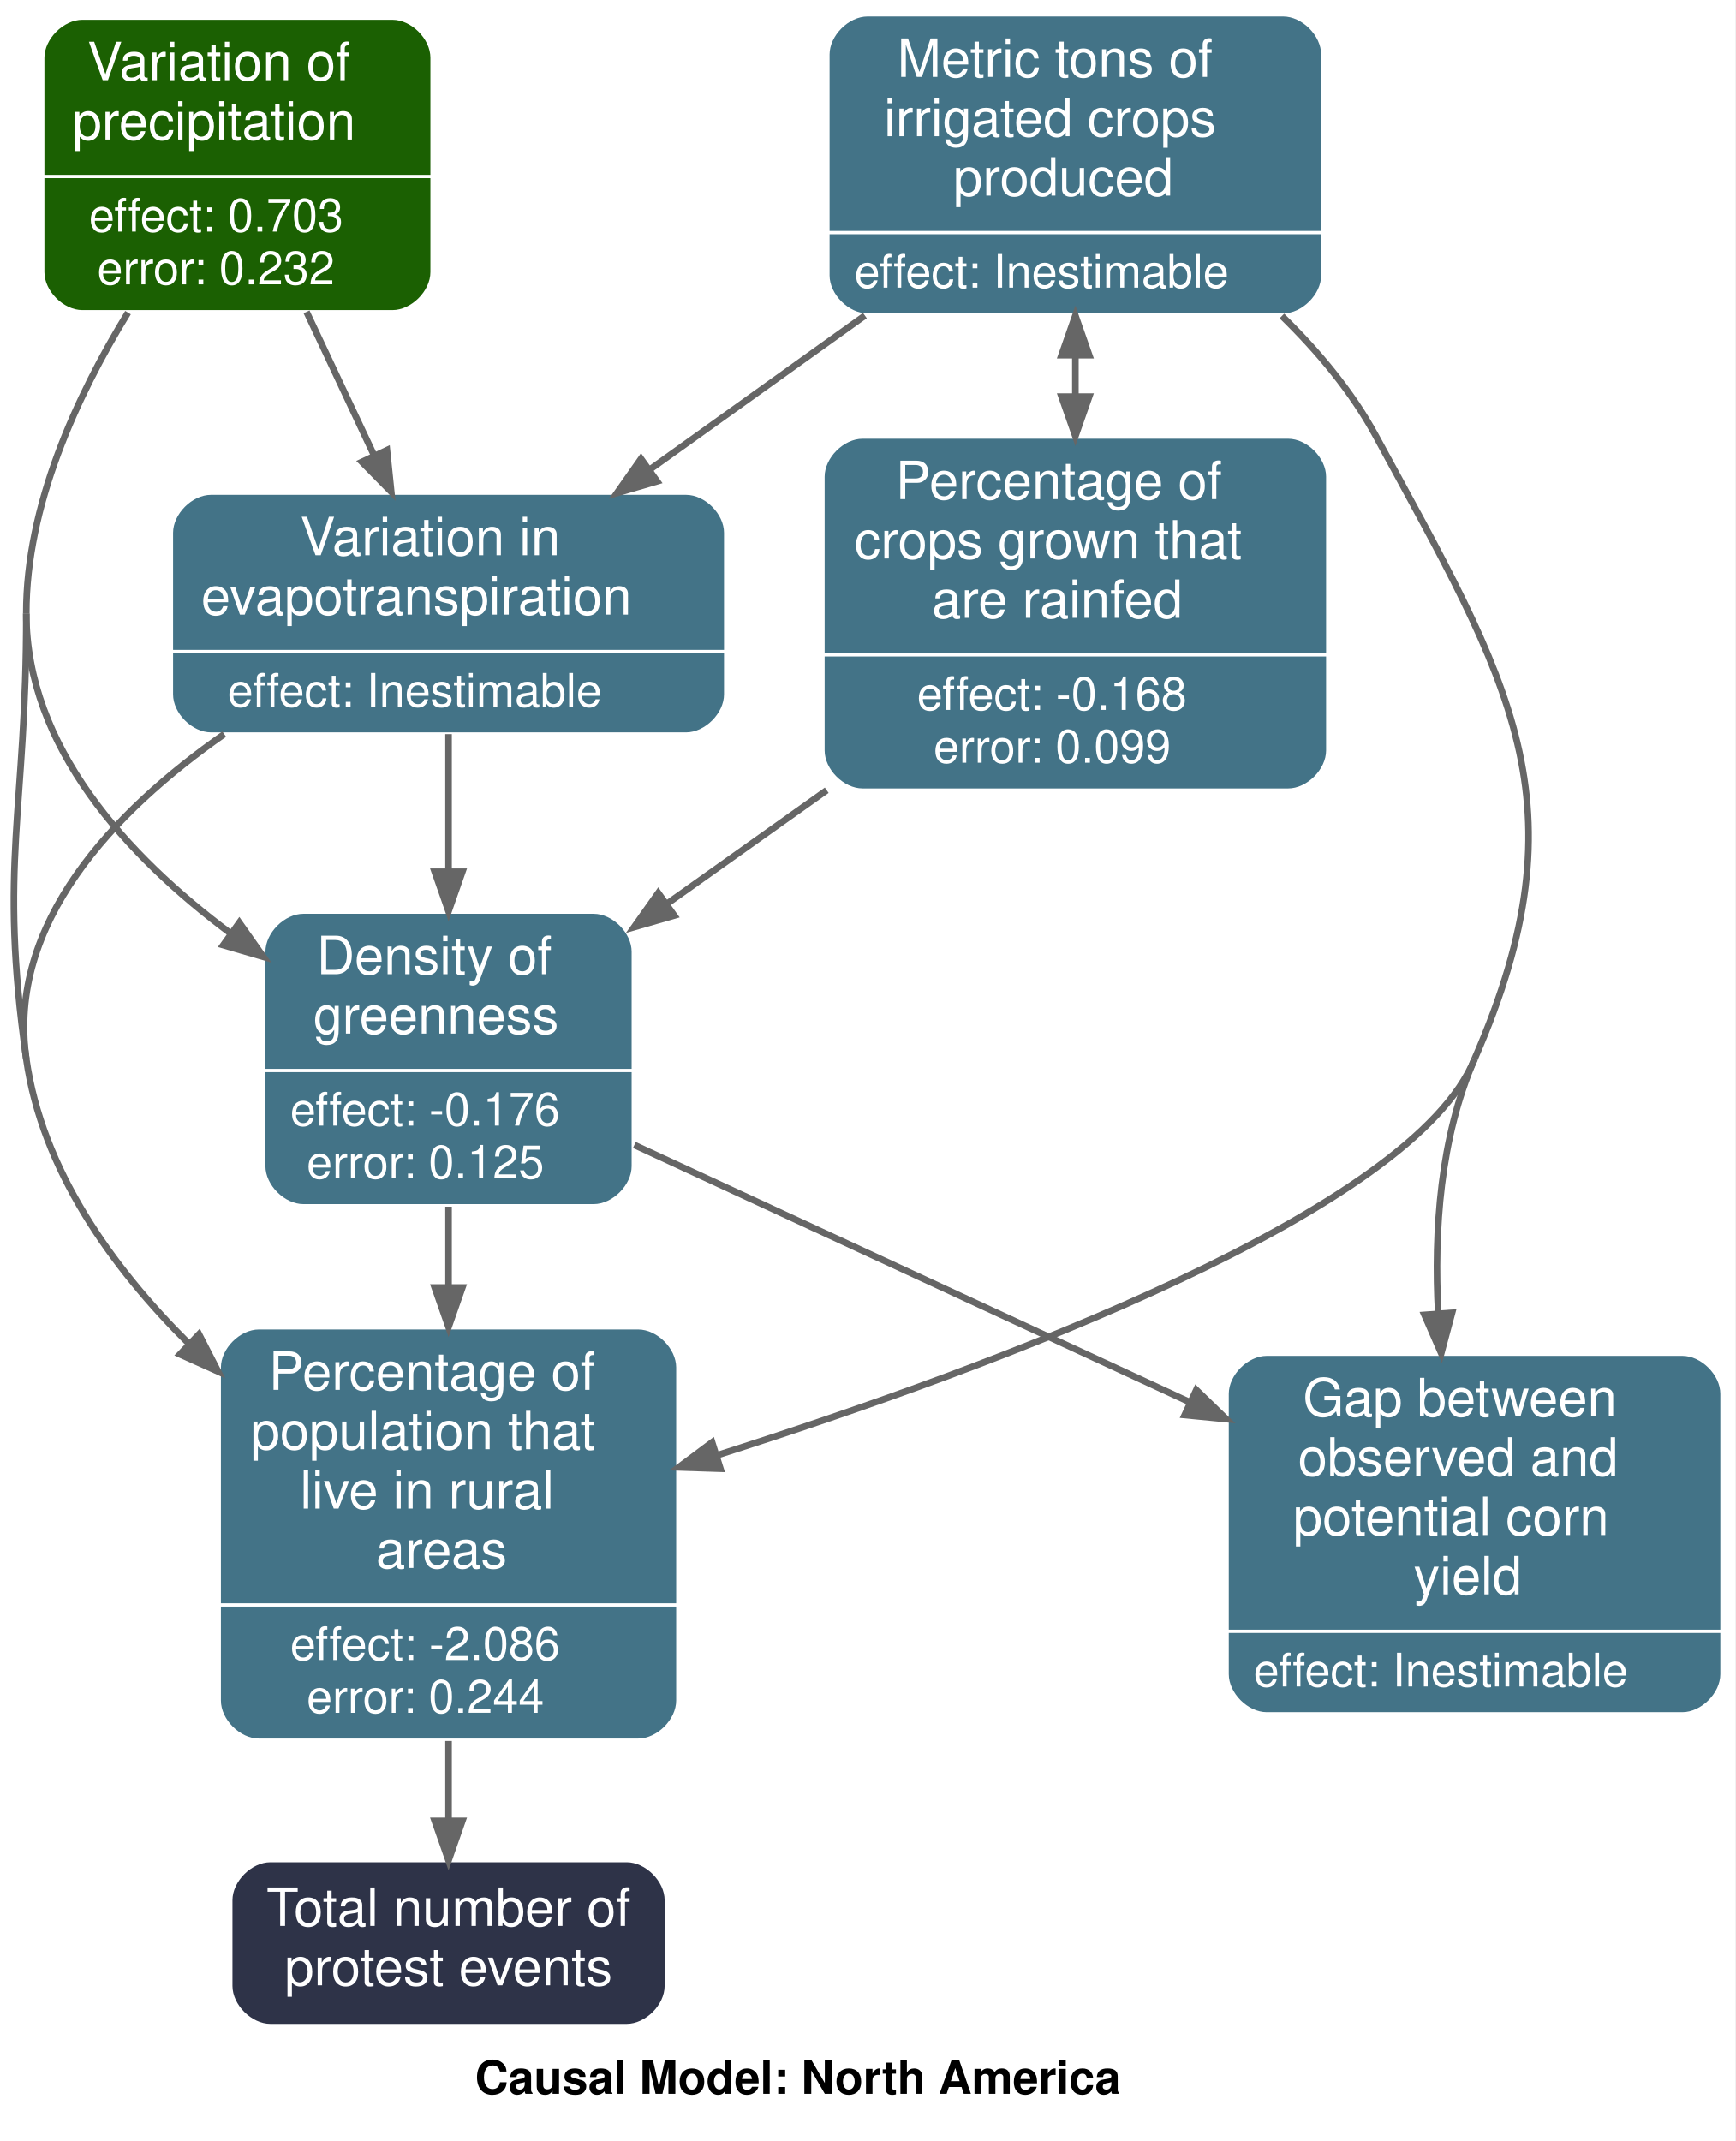
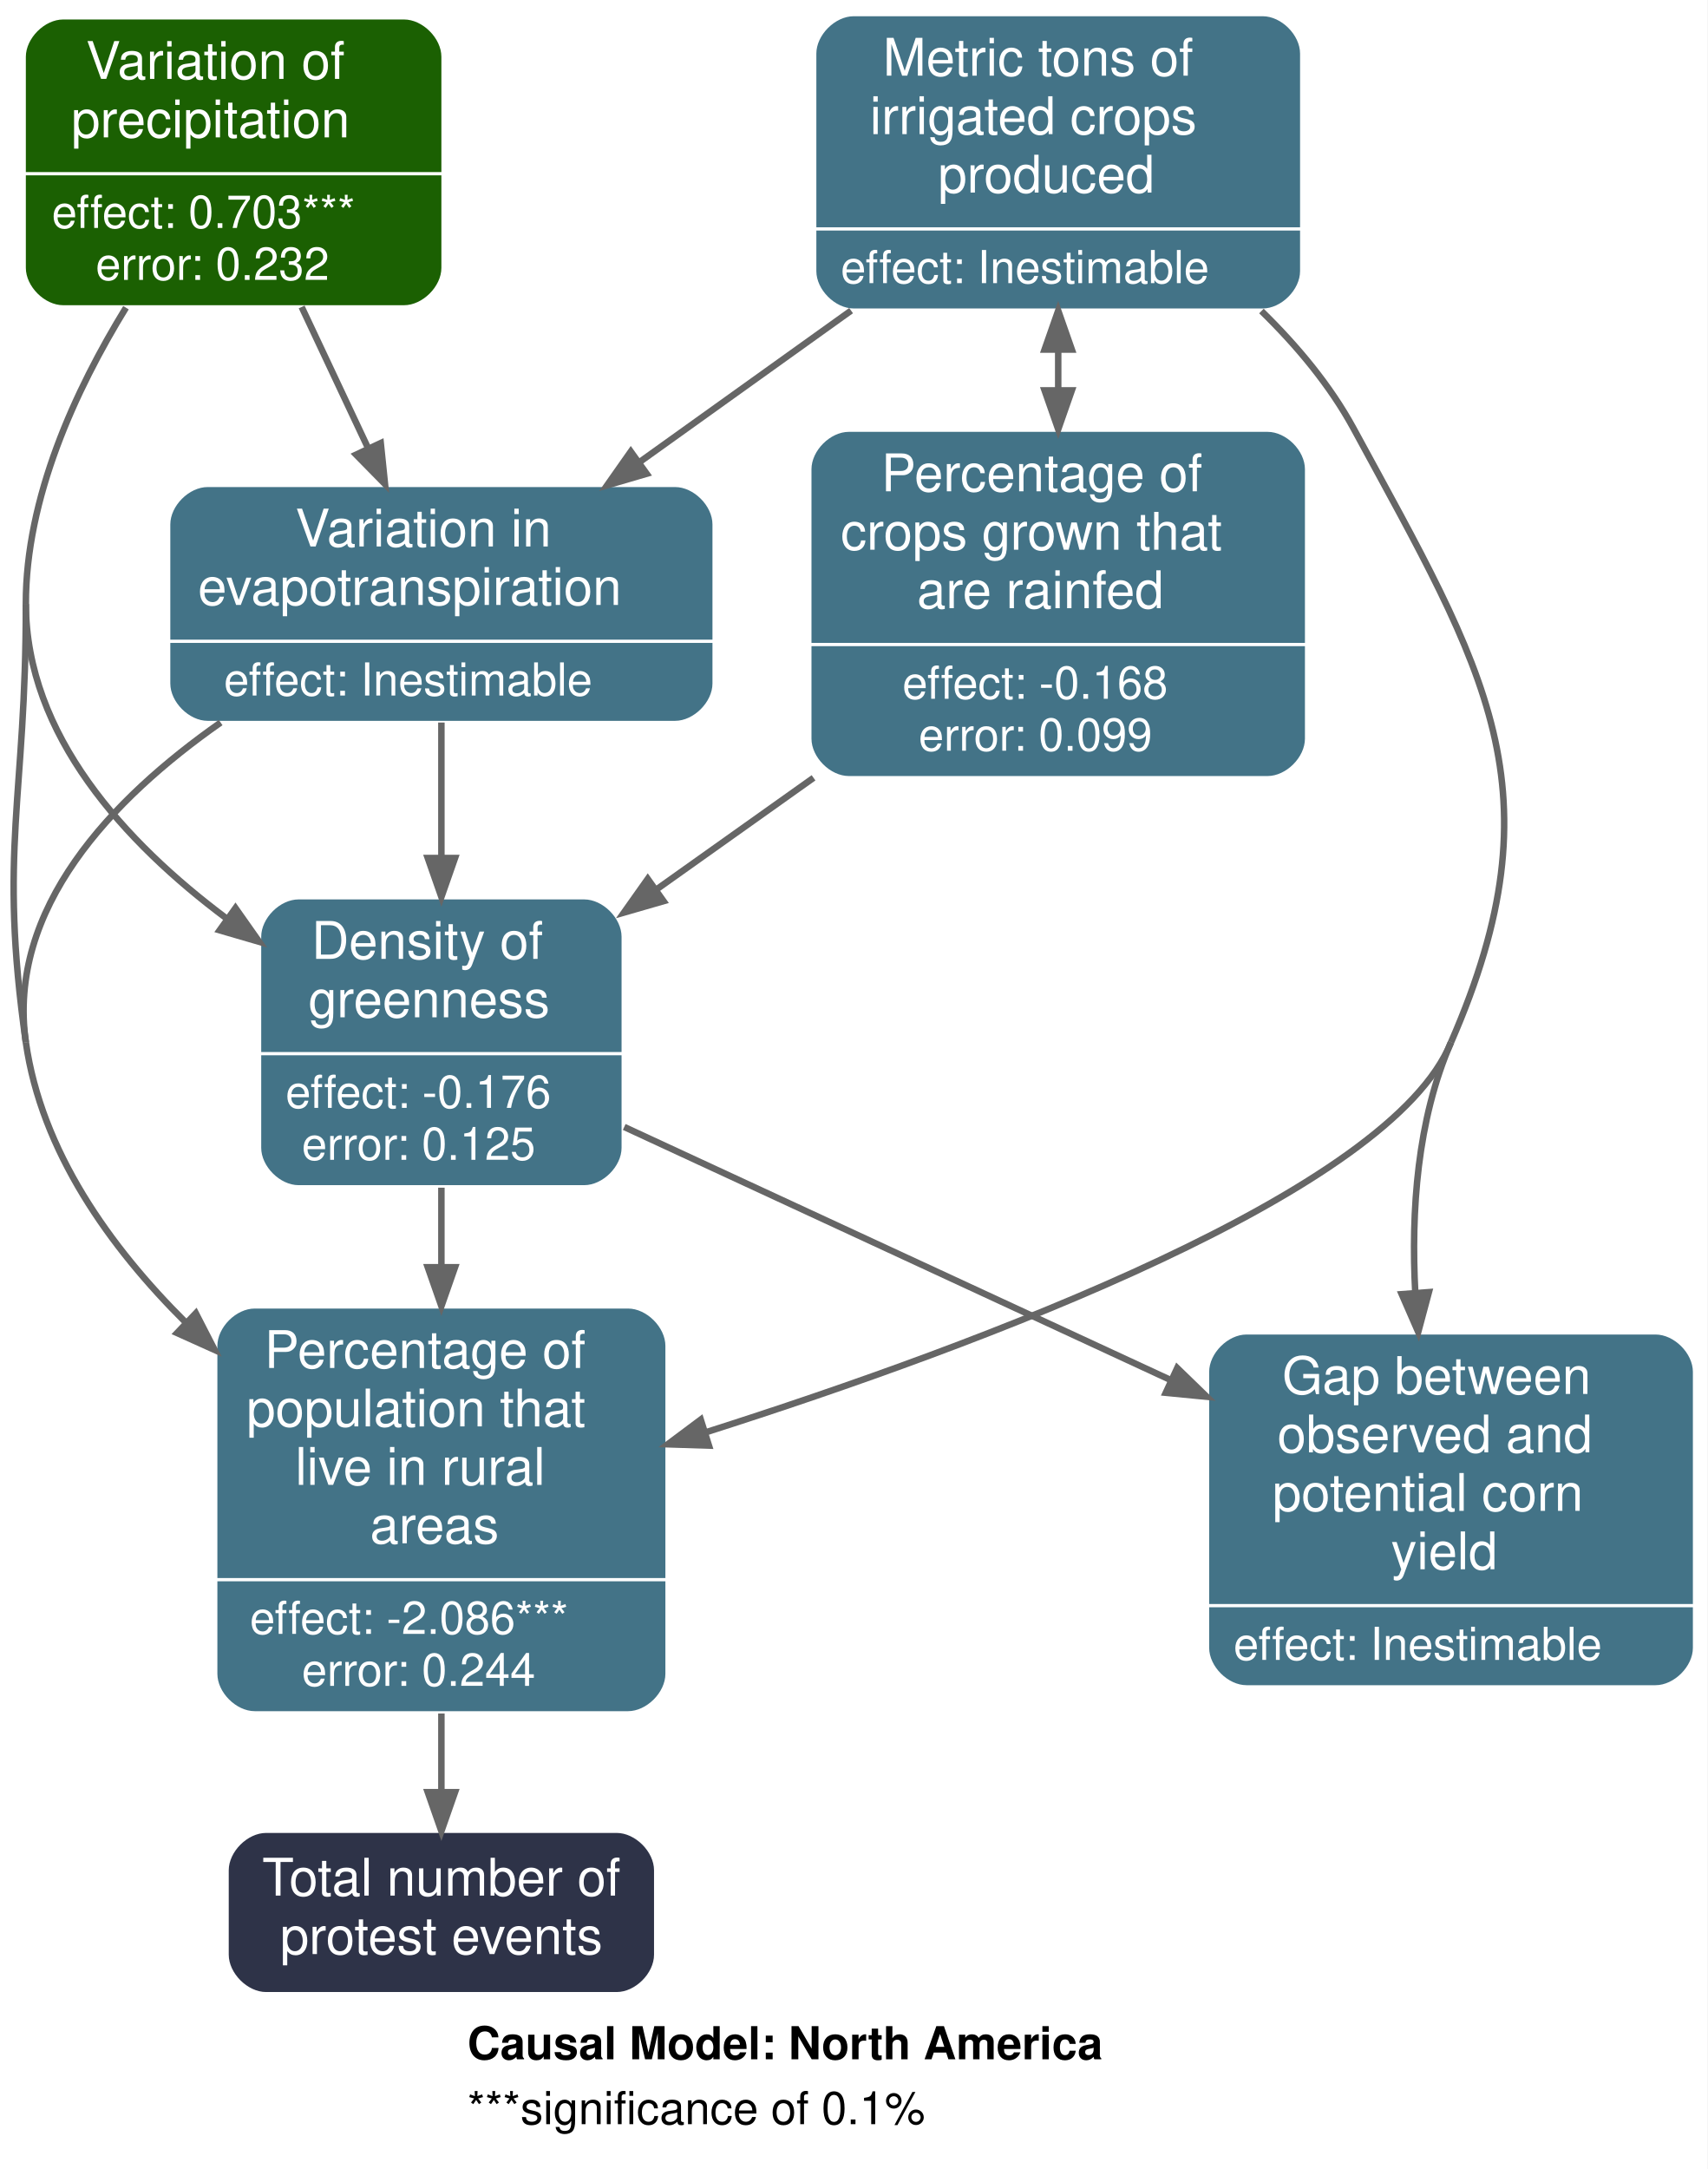
- <svg xmlns="http://www.w3.org/2000/svg" width="" height="" viewBox="0.00 0.00 525.96 649.00" preserveAspectRatio="xMinYMin">
-   <g id="graph0" class="graph" transform="scale(1 1) rotate(0) translate(4 645)">
-     <polygon fill="#ffffff" stroke="transparent" points="-4,4 -4,-645 521.961,-645 521.961,4 -4,4" />
-     <text text-anchor="start" x="139.981" y="-10.3" font-family="Helvetica, Arial, sans-serif" font-weight="bold" font-size="14.00" fill="#000000">Causal Model: North America</text>
+ <svg xmlns="http://www.w3.org/2000/svg" width="" height="" viewBox="0.00 0.00 525.96 668.00" preserveAspectRatio="xMinYMin">
+   <g id="graph0" class="graph" transform="scale(1 1) rotate(0) translate(4 664)">
+     <polygon fill="#ffffff" stroke="transparent" points="-4,4 -4,-664 521.961,-664 521.961,4 -4,4" />
+     <text text-anchor="start" x="139.981" y="-29.8" font-family="Helvetica, Arial, sans-serif" font-weight="bold" font-size="14.00" fill="#000000">Causal Model: North America</text>
+     <text text-anchor="start" x="139.981" y="-9.8" font-family="Helvetica, Arial, sans-serif" font-size="14.00" fill="#000000">***significance of 0.1%</text>
    <g id="node1" class="node rankB">
-       <path fill="none" stroke="#000000" d="M74.461,-117.5C74.461,-117.5 189.461,-117.5 189.461,-117.5 195.461,-117.5 201.461,-123.5 201.461,-129.5 201.461,-129.5 201.461,-230.5 201.461,-230.5 201.461,-236.5 195.461,-242.5 189.461,-242.5 189.461,-242.5 74.461,-242.5 74.461,-242.5 68.461,-242.5 62.461,-236.5 62.461,-230.5 62.461,-230.5 62.461,-129.5 62.461,-129.5 62.461,-123.5 68.461,-117.5 74.461,-117.5" />
-       <text text-anchor="start" x="77.461" y="-223.7" font-family="Helvetica, Arial, sans-serif" font-size="16.00" fill="#000000">Percentage of</text>
-       <text text-anchor="start" x="71.961" y="-205.7" font-family="Helvetica, Arial, sans-serif" font-size="16.00" fill="#000000">population that</text>
-       <text text-anchor="start" x="86.961" y="-187.7" font-family="Helvetica, Arial, sans-serif" font-size="16.00" fill="#000000">live in rural</text>
-       <text text-anchor="start" x="109.961" y="-169.7" font-family="Helvetica, Arial, sans-serif" font-size="16.00" fill="#000000">areas</text>
-       <polyline fill="none" stroke="#000000" points="62.461,-158.5 201.461,-158.5 " />
-       <text text-anchor="start" x="83.961" y="-141.8" font-family="Helvetica, Arial, sans-serif" font-size="14.00" fill="#000000">effect: -2.086</text>
-       <text text-anchor="start" x="88.961" y="-125.8" font-family="Helvetica, Arial, sans-serif" font-size="14.00" fill="#000000">error: 0.244</text>
+       <path fill="none" stroke="#000000" d="M74.461,-136.5C74.461,-136.5 189.461,-136.5 189.461,-136.5 195.461,-136.5 201.461,-142.5 201.461,-148.5 201.461,-148.5 201.461,-249.5 201.461,-249.5 201.461,-255.5 195.461,-261.5 189.461,-261.5 189.461,-261.5 74.461,-261.5 74.461,-261.5 68.461,-261.5 62.461,-255.5 62.461,-249.5 62.461,-249.5 62.461,-148.5 62.461,-148.5 62.461,-142.5 68.461,-136.5 74.461,-136.5" />
+       <text text-anchor="start" x="77.461" y="-242.7" font-family="Helvetica, Arial, sans-serif" font-size="16.00" fill="#000000">Percentage of</text>
+       <text text-anchor="start" x="71.961" y="-224.7" font-family="Helvetica, Arial, sans-serif" font-size="16.00" fill="#000000">population that</text>
+       <text text-anchor="start" x="86.961" y="-206.7" font-family="Helvetica, Arial, sans-serif" font-size="16.00" fill="#000000">live in rural</text>
+       <text text-anchor="start" x="109.961" y="-188.7" font-family="Helvetica, Arial, sans-serif" font-size="16.00" fill="#000000">areas</text>
+       <polyline fill="none" stroke="#000000" points="62.461,-177.5 201.461,-177.5 " />
+       <text text-anchor="start" x="72.961" y="-160.8" font-family="Helvetica, Arial, sans-serif" font-size="14.00" fill="#000000">effect: -2.086***</text>
+       <text text-anchor="start" x="88.961" y="-144.8" font-family="Helvetica, Arial, sans-serif" font-size="14.00" fill="#000000">error: 0.244</text>
    </g>
    <g id="node8" class="node rankC">
-       <path fill="none" stroke="#000000" d="M185.961,-81C185.961,-81 77.961,-81 77.961,-81 71.961,-81 65.961,-75 65.961,-69 65.961,-69 65.961,-43 65.961,-43 65.961,-37 71.961,-31 77.961,-31 77.961,-31 185.961,-31 185.961,-31 191.961,-31 197.961,-37 197.961,-43 197.961,-43 197.961,-69 197.961,-69 197.961,-75 191.961,-81 185.961,-81" />
-       <text text-anchor="middle" x="131.961" y="-61.2" font-family="Helvetica, Arial, sans-serif" font-size="16.00" fill="#000000">Total number of</text>
-       <text text-anchor="middle" x="131.961" y="-43.2" font-family="Helvetica, Arial, sans-serif" font-size="16.00" fill="#000000">protest events</text>
+       <path fill="none" stroke="#000000" d="M185.961,-100C185.961,-100 77.961,-100 77.961,-100 71.961,-100 65.961,-94 65.961,-88 65.961,-88 65.961,-62 65.961,-62 65.961,-56 71.961,-50 77.961,-50 77.961,-50 185.961,-50 185.961,-50 191.961,-50 197.961,-56 197.961,-62 197.961,-62 197.961,-88 197.961,-88 197.961,-94 191.961,-100 185.961,-100" />
+       <text text-anchor="middle" x="131.961" y="-80.2" font-family="Helvetica, Arial, sans-serif" font-size="16.00" fill="#000000">Total number of</text>
+       <text text-anchor="middle" x="131.961" y="-62.2" font-family="Helvetica, Arial, sans-serif" font-size="16.00" fill="#000000">protest events</text>
    </g>
    <g id="edge1" class="edge">
-       <path fill="none" stroke="#666666" stroke-width="2" d="M131.961,-117.273C131.961,-109.038 131.961,-100.82 131.961,-93.2" />
-       <polygon fill="#666666" stroke="#666666" stroke-width="2" points="136.161,-93.044 131.961,-81.044 127.761,-93.044 136.161,-93.044" />
+       <path fill="none" stroke="#666666" stroke-width="2" d="M131.961,-136.274C131.961,-128.038 131.961,-119.82 131.961,-112.2" />
+       <polygon fill="#666666" stroke="#666666" stroke-width="2" points="136.161,-112.044 131.961,-100.044 127.761,-112.044 136.161,-112.044" />
    </g>
    <g id="node2" class="node rankB">
-       <path fill="none" stroke="#000000" d="M59.961,-422.5C59.961,-422.5 203.961,-422.5 203.961,-422.5 209.961,-422.5 215.961,-428.5 215.961,-434.5 215.961,-434.5 215.961,-483.5 215.961,-483.5 215.961,-489.5 209.961,-495.5 203.961,-495.5 203.961,-495.5 59.961,-495.5 59.961,-495.5 53.961,-495.5 47.961,-489.5 47.961,-483.5 47.961,-483.5 47.961,-434.5 47.961,-434.5 47.961,-428.5 53.961,-422.5 59.961,-422.5" />
-       <text text-anchor="start" x="86.961" y="-476.7" font-family="Helvetica, Arial, sans-serif" font-size="16.00" fill="#000000">Variation in</text>
-       <text text-anchor="start" x="56.961" y="-458.7" font-family="Helvetica, Arial, sans-serif" font-size="16.00" fill="#000000">evapotranspiration</text>
-       <polyline fill="none" stroke="#000000" points="47.961,-447.5 215.961,-447.5 " />
-       <text text-anchor="start" x="64.961" y="-430.8" font-family="Helvetica, Arial, sans-serif" font-size="14.00" fill="#000000">effect: Inestimable</text>
+       <path fill="none" stroke="#000000" d="M59.961,-441.5C59.961,-441.5 203.961,-441.5 203.961,-441.5 209.961,-441.5 215.961,-447.5 215.961,-453.5 215.961,-453.5 215.961,-502.5 215.961,-502.5 215.961,-508.5 209.961,-514.5 203.961,-514.5 203.961,-514.5 59.961,-514.5 59.961,-514.5 53.961,-514.5 47.961,-508.5 47.961,-502.5 47.961,-502.5 47.961,-453.5 47.961,-453.5 47.961,-447.5 53.961,-441.5 59.961,-441.5" />
+       <text text-anchor="start" x="86.961" y="-495.7" font-family="Helvetica, Arial, sans-serif" font-size="16.00" fill="#000000">Variation in</text>
+       <text text-anchor="start" x="56.961" y="-477.7" font-family="Helvetica, Arial, sans-serif" font-size="16.00" fill="#000000">evapotranspiration</text>
+       <polyline fill="none" stroke="#000000" points="47.961,-466.5 215.961,-466.5 " />
+       <text text-anchor="start" x="64.961" y="-449.8" font-family="Helvetica, Arial, sans-serif" font-size="14.00" fill="#000000">effect: Inestimable</text>
    </g>
    <g id="edge2" class="edge">
-       <path fill="none" stroke="#666666" stroke-width="2" d="M63.966,-422.469C30.362,-398.939 -1.912,-365.085 3.961,-324" />
+       <path fill="none" stroke="#666666" stroke-width="2" d="M63.966,-441.469C30.362,-417.939 -1.912,-384.085 3.961,-343" />
    </g>
    <g id="node3" class="node rankB">
-       <path fill="none" stroke="#000000" d="M87.961,-279.5C87.961,-279.5 175.961,-279.5 175.961,-279.5 181.961,-279.5 187.961,-285.5 187.961,-291.5 187.961,-291.5 187.961,-356.5 187.961,-356.5 187.961,-362.5 181.961,-368.5 175.961,-368.5 175.961,-368.5 87.961,-368.5 87.961,-368.5 81.961,-368.5 75.961,-362.5 75.961,-356.5 75.961,-356.5 75.961,-291.5 75.961,-291.5 75.961,-285.5 81.961,-279.5 87.961,-279.5" />
-       <text text-anchor="start" x="91.961" y="-349.7" font-family="Helvetica, Arial, sans-serif" font-size="16.00" fill="#000000">Density of</text>
-       <text text-anchor="start" x="90.961" y="-331.7" font-family="Helvetica, Arial, sans-serif" font-size="16.00" fill="#000000">greenness</text>
-       <polyline fill="none" stroke="#000000" points="75.961,-320.5 187.961,-320.5 " />
-       <text text-anchor="start" x="83.961" y="-303.8" font-family="Helvetica, Arial, sans-serif" font-size="14.00" fill="#000000">effect: -0.176</text>
-       <text text-anchor="start" x="88.961" y="-287.8" font-family="Helvetica, Arial, sans-serif" font-size="14.00" fill="#000000">error: 0.125</text>
+       <path fill="none" stroke="#000000" d="M87.961,-298.5C87.961,-298.5 175.961,-298.5 175.961,-298.5 181.961,-298.5 187.961,-304.5 187.961,-310.5 187.961,-310.5 187.961,-375.5 187.961,-375.5 187.961,-381.5 181.961,-387.5 175.961,-387.5 175.961,-387.5 87.961,-387.5 87.961,-387.5 81.961,-387.5 75.961,-381.5 75.961,-375.5 75.961,-375.5 75.961,-310.5 75.961,-310.5 75.961,-304.5 81.961,-298.5 87.961,-298.5" />
+       <text text-anchor="start" x="91.961" y="-368.7" font-family="Helvetica, Arial, sans-serif" font-size="16.00" fill="#000000">Density of</text>
+       <text text-anchor="start" x="90.961" y="-350.7" font-family="Helvetica, Arial, sans-serif" font-size="16.00" fill="#000000">greenness</text>
+       <polyline fill="none" stroke="#000000" points="75.961,-339.5 187.961,-339.5 " />
+       <text text-anchor="start" x="83.961" y="-322.8" font-family="Helvetica, Arial, sans-serif" font-size="14.00" fill="#000000">effect: -0.176</text>
+       <text text-anchor="start" x="88.961" y="-306.8" font-family="Helvetica, Arial, sans-serif" font-size="14.00" fill="#000000">error: 0.125</text>
    </g>
    <g id="edge3" class="edge">
-       <path fill="none" stroke="#666666" stroke-width="2" d="M131.961,-422.467C131.961,-409.663 131.961,-394.961 131.961,-380.89" />
-       <polygon fill="#666666" stroke="#666666" stroke-width="2" points="136.161,-380.751 131.961,-368.751 127.761,-380.751 136.161,-380.751" />
+       <path fill="none" stroke="#666666" stroke-width="2" d="M131.961,-441.467C131.961,-428.663 131.961,-413.961 131.961,-399.89" />
+       <polygon fill="#666666" stroke="#666666" stroke-width="2" points="136.161,-399.751 131.961,-387.751 127.761,-399.751 136.161,-399.751" />
    </g>
    <g id="edge4" class="edge">
-       <path fill="none" stroke="#666666" stroke-width="2" d="M131.961,-279.227C131.961,-271.461 131.961,-263.199 131.961,-254.886" />
-       <polygon fill="#666666" stroke="#666666" stroke-width="2" points="136.161,-254.722 131.961,-242.722 127.761,-254.722 136.161,-254.722" />
+       <path fill="none" stroke="#666666" stroke-width="2" d="M131.961,-298.227C131.961,-290.461 131.961,-282.199 131.961,-273.886" />
+       <polygon fill="#666666" stroke="#666666" stroke-width="2" points="136.161,-273.722 131.961,-261.722 127.761,-273.722 136.161,-273.722" />
    </g>
    <g id="node7" class="node rankB">
-       <path fill="none" stroke="#000000" d="M379.961,-125.5C379.961,-125.5 505.961,-125.5 505.961,-125.5 511.961,-125.5 517.961,-131.5 517.961,-137.5 517.961,-137.5 517.961,-222.5 517.961,-222.5 517.961,-228.5 511.961,-234.5 505.961,-234.5 505.961,-234.5 379.961,-234.5 379.961,-234.5 373.961,-234.5 367.961,-228.5 367.961,-222.5 367.961,-222.5 367.961,-137.5 367.961,-137.5 367.961,-131.5 373.961,-125.5 379.961,-125.5" />
-       <text text-anchor="start" x="390.961" y="-215.7" font-family="Helvetica, Arial, sans-serif" font-size="16.00" fill="#000000">Gap between</text>
-       <text text-anchor="start" x="389.461" y="-197.7" font-family="Helvetica, Arial, sans-serif" font-size="16.00" fill="#000000">observed and</text>
-       <text text-anchor="start" x="387.961" y="-179.7" font-family="Helvetica, Arial, sans-serif" font-size="16.00" fill="#000000">potential corn</text>
-       <text text-anchor="start" x="424.461" y="-161.7" font-family="Helvetica, Arial, sans-serif" font-size="16.00" fill="#000000">yield</text>
-       <polyline fill="none" stroke="#000000" points="367.961,-150.5 517.961,-150.5 " />
-       <text text-anchor="start" x="375.961" y="-133.8" font-family="Helvetica, Arial, sans-serif" font-size="14.00" fill="#000000">effect: Inestimable</text>
+       <path fill="none" stroke="#000000" d="M379.961,-144.5C379.961,-144.5 505.961,-144.5 505.961,-144.5 511.961,-144.5 517.961,-150.5 517.961,-156.5 517.961,-156.5 517.961,-241.5 517.961,-241.5 517.961,-247.5 511.961,-253.5 505.961,-253.5 505.961,-253.5 379.961,-253.5 379.961,-253.5 373.961,-253.5 367.961,-247.5 367.961,-241.5 367.961,-241.5 367.961,-156.5 367.961,-156.5 367.961,-150.5 373.961,-144.5 379.961,-144.5" />
+       <text text-anchor="start" x="390.961" y="-234.7" font-family="Helvetica, Arial, sans-serif" font-size="16.00" fill="#000000">Gap between</text>
+       <text text-anchor="start" x="389.461" y="-216.7" font-family="Helvetica, Arial, sans-serif" font-size="16.00" fill="#000000">observed and</text>
+       <text text-anchor="start" x="387.961" y="-198.7" font-family="Helvetica, Arial, sans-serif" font-size="16.00" fill="#000000">potential corn</text>
+       <text text-anchor="start" x="424.461" y="-180.7" font-family="Helvetica, Arial, sans-serif" font-size="16.00" fill="#000000">yield</text>
+       <polyline fill="none" stroke="#000000" points="367.961,-169.5 517.961,-169.5 " />
+       <text text-anchor="start" x="375.961" y="-152.8" font-family="Helvetica, Arial, sans-serif" font-size="14.00" fill="#000000">effect: Inestimable</text>
    </g>
    <g id="edge5" class="edge">
-       <path fill="none" stroke="#666666" stroke-width="2" d="M188.281,-297.923C235.28,-276.161 303.025,-244.793 356.832,-219.88" />
-       <polygon fill="#666666" stroke="#666666" stroke-width="2" points="358.618,-223.681 367.743,-214.827 355.089,-216.058 358.618,-223.681" />
+       <path fill="none" stroke="#666666" stroke-width="2" d="M188.281,-316.923C235.28,-295.161 303.025,-263.793 356.832,-238.88" />
+       <polygon fill="#666666" stroke="#666666" stroke-width="2" points="358.618,-242.681 367.743,-233.827 355.089,-235.058 358.618,-242.681" />
    </g>
    <g id="node4" class="node rankA">
-       <path fill="none" stroke="#000000" d="M20.961,-550.5C20.961,-550.5 114.961,-550.5 114.961,-550.5 120.961,-550.5 126.961,-556.5 126.961,-562.5 126.961,-562.5 126.961,-627.5 126.961,-627.5 126.961,-633.5 120.961,-639.5 114.961,-639.5 114.961,-639.5 20.961,-639.5 20.961,-639.5 14.961,-639.5 8.961,-633.5 8.961,-627.5 8.961,-627.5 8.961,-562.5 8.961,-562.5 8.961,-556.5 14.961,-550.5 20.961,-550.5" />
-       <text text-anchor="start" x="22.461" y="-620.7" font-family="Helvetica, Arial, sans-serif" font-size="16.00" fill="#000000">Variation of</text>
-       <text text-anchor="start" x="17.961" y="-602.7" font-family="Helvetica, Arial, sans-serif" font-size="16.00" fill="#000000">precipitation</text>
-       <polyline fill="none" stroke="#000000" points="8.961,-591.5 126.961,-591.5 " />
-       <text text-anchor="start" x="22.961" y="-574.8" font-family="Helvetica, Arial, sans-serif" font-size="14.00" fill="#000000">effect: 0.703</text>
-       <text text-anchor="start" x="25.461" y="-558.8" font-family="Helvetica, Arial, sans-serif" font-size="14.00" fill="#000000">error: 0.232</text>
+       <path fill="none" stroke="#000000" d="M15.461,-569.5C15.461,-569.5 120.461,-569.5 120.461,-569.5 126.461,-569.5 132.461,-575.5 132.461,-581.5 132.461,-581.5 132.461,-646.5 132.461,-646.5 132.461,-652.5 126.461,-658.5 120.461,-658.5 120.461,-658.5 15.461,-658.5 15.461,-658.5 9.461,-658.5 3.461,-652.5 3.461,-646.5 3.461,-646.5 3.461,-581.5 3.461,-581.5 3.461,-575.5 9.461,-569.5 15.461,-569.5" />
+       <text text-anchor="start" x="22.461" y="-639.7" font-family="Helvetica, Arial, sans-serif" font-size="16.00" fill="#000000">Variation of</text>
+       <text text-anchor="start" x="17.961" y="-621.7" font-family="Helvetica, Arial, sans-serif" font-size="16.00" fill="#000000">precipitation</text>
+       <polyline fill="none" stroke="#000000" points="3.461,-610.5 132.461,-610.5 " />
+       <text text-anchor="start" x="11.961" y="-593.8" font-family="Helvetica, Arial, sans-serif" font-size="14.00" fill="#000000">effect: 0.703***</text>
+       <text text-anchor="start" x="25.461" y="-577.8" font-family="Helvetica, Arial, sans-serif" font-size="14.00" fill="#000000">error: 0.232</text>
    </g>
    <g id="edge6" class="edge">
-       <path fill="none" stroke="#666666" stroke-width="2" d="M34.8,-550.234C19.172,-524.808 3.914,-491.618 3.961,-459" />
-       <path fill="none" stroke="#666666" stroke-width="2" d="M3.961,-459C4.046,-399 -4.529,-383.396 3.961,-324" />
-       <path fill="none" stroke="#666666" stroke-width="2" d="M3.961,-324C8.745,-290.528 29.709,-261.038 53.329,-237.603" />
-       <polygon fill="#666666" stroke="#666666" stroke-width="2" points="56.318,-240.557 62.126,-229.247 50.533,-234.466 56.318,-240.557" />
+       <path fill="none" stroke="#666666" stroke-width="2" d="M34.8,-569.234C19.172,-543.808 3.914,-510.618 3.961,-478" />
+       <path fill="none" stroke="#666666" stroke-width="2" d="M3.961,-478C4.046,-418 -4.529,-402.396 3.961,-343" />
+       <path fill="none" stroke="#666666" stroke-width="2" d="M3.961,-343C8.745,-309.528 29.709,-280.038 53.329,-256.603" />
+       <polygon fill="#666666" stroke="#666666" stroke-width="2" points="56.318,-259.557 62.126,-248.247 50.533,-253.466 56.318,-259.557" />
    </g>
    <g id="edge7" class="edge">
-       <path fill="none" stroke="#666666" stroke-width="2" d="M88.917,-550.468C95.475,-536.532 102.74,-521.096 109.403,-506.935" />
-       <polygon fill="#666666" stroke="#666666" stroke-width="2" points="113.285,-508.551 114.594,-495.904 105.684,-504.974 113.285,-508.551" />
+       <path fill="none" stroke="#666666" stroke-width="2" d="M88.917,-569.468C95.475,-555.532 102.74,-540.096 109.403,-525.935" />
+       <polygon fill="#666666" stroke="#666666" stroke-width="2" points="113.285,-527.551 114.594,-514.904 105.684,-523.974 113.285,-527.551" />
    </g>
    <g id="edge8" class="edge">
-       <path fill="none" stroke="#666666" stroke-width="2" d="M3.961,-459C4.019,-418.636 34.525,-385.509 65.737,-362.172" />
-       <polygon fill="#666666" stroke="#666666" stroke-width="2" points="68.535,-365.335 75.859,-354.942 63.653,-358.5 68.535,-365.335" />
+       <path fill="none" stroke="#666666" stroke-width="2" d="M3.961,-478C4.019,-437.636 34.525,-404.509 65.737,-381.172" />
+       <polygon fill="#666666" stroke="#666666" stroke-width="2" points="68.535,-384.335 75.859,-373.942 63.653,-377.5 68.535,-384.335" />
    </g>
    <g id="node5" class="node rankB">
-       <path fill="none" stroke="#000000" d="M257.461,-405.5C257.461,-405.5 386.461,-405.5 386.461,-405.5 392.461,-405.5 398.461,-411.5 398.461,-417.5 398.461,-417.5 398.461,-500.5 398.461,-500.5 398.461,-506.5 392.461,-512.5 386.461,-512.5 386.461,-512.5 257.461,-512.5 257.461,-512.5 251.461,-512.5 245.461,-506.5 245.461,-500.5 245.461,-500.5 245.461,-417.5 245.461,-417.5 245.461,-411.5 251.461,-405.5 257.461,-405.5" />
-       <text text-anchor="start" x="267.461" y="-493.7" font-family="Helvetica, Arial, sans-serif" font-size="16.00" fill="#000000">Percentage of</text>
-       <text text-anchor="start" x="254.961" y="-475.7" font-family="Helvetica, Arial, sans-serif" font-size="16.00" fill="#000000">crops grown that</text>
-       <text text-anchor="start" x="278.461" y="-457.7" font-family="Helvetica, Arial, sans-serif" font-size="16.00" fill="#000000">are rainfed</text>
-       <polyline fill="none" stroke="#000000" points="245.461,-446.5 398.461,-446.5 " />
-       <text text-anchor="start" x="273.961" y="-429.8" font-family="Helvetica, Arial, sans-serif" font-size="14.00" fill="#000000">effect: -0.168</text>
-       <text text-anchor="start" x="278.961" y="-413.8" font-family="Helvetica, Arial, sans-serif" font-size="14.00" fill="#000000">error: 0.099</text>
+       <path fill="none" stroke="#000000" d="M257.461,-424.5C257.461,-424.5 386.461,-424.5 386.461,-424.5 392.461,-424.5 398.461,-430.5 398.461,-436.5 398.461,-436.5 398.461,-519.5 398.461,-519.5 398.461,-525.5 392.461,-531.5 386.461,-531.5 386.461,-531.5 257.461,-531.5 257.461,-531.5 251.461,-531.5 245.461,-525.5 245.461,-519.5 245.461,-519.5 245.461,-436.5 245.461,-436.5 245.461,-430.5 251.461,-424.5 257.461,-424.5" />
+       <text text-anchor="start" x="267.461" y="-512.7" font-family="Helvetica, Arial, sans-serif" font-size="16.00" fill="#000000">Percentage of</text>
+       <text text-anchor="start" x="254.961" y="-494.7" font-family="Helvetica, Arial, sans-serif" font-size="16.00" fill="#000000">crops grown that</text>
+       <text text-anchor="start" x="278.461" y="-476.7" font-family="Helvetica, Arial, sans-serif" font-size="16.00" fill="#000000">are rainfed</text>
+       <polyline fill="none" stroke="#000000" points="245.461,-465.5 398.461,-465.5 " />
+       <text text-anchor="start" x="273.961" y="-448.8" font-family="Helvetica, Arial, sans-serif" font-size="14.00" fill="#000000">effect: -0.168</text>
+       <text text-anchor="start" x="278.961" y="-432.8" font-family="Helvetica, Arial, sans-serif" font-size="14.00" fill="#000000">error: 0.099</text>
    </g>
    <g id="edge9" class="edge">
-       <path fill="none" stroke="#666666" stroke-width="2" d="M246.595,-405.45C230.617,-394.098 213.864,-382.194 198.252,-371.102" />
-       <polygon fill="#666666" stroke="#666666" stroke-width="2" points="200.393,-367.47 188.178,-363.944 195.528,-374.318 200.393,-367.47" />
+       <path fill="none" stroke="#666666" stroke-width="2" d="M246.595,-424.45C230.617,-413.098 213.864,-401.194 198.252,-390.102" />
+       <polygon fill="#666666" stroke="#666666" stroke-width="2" points="200.393,-386.47 188.178,-382.944 195.528,-393.318 200.393,-386.47" />
    </g>
    <g id="node6" class="node rankB">
-       <path fill="none" stroke="#000000" d="M258.961,-549.5C258.961,-549.5 384.961,-549.5 384.961,-549.5 390.961,-549.5 396.961,-555.5 396.961,-561.5 396.961,-561.5 396.961,-628.5 396.961,-628.5 396.961,-634.5 390.961,-640.5 384.961,-640.5 384.961,-640.5 258.961,-640.5 258.961,-640.5 252.961,-640.5 246.961,-634.5 246.961,-628.5 246.961,-628.5 246.961,-561.5 246.961,-561.5 246.961,-555.5 252.961,-549.5 258.961,-549.5" />
-       <text text-anchor="start" x="267.961" y="-621.7" font-family="Helvetica, Arial, sans-serif" font-size="16.00" fill="#000000">Metric tons of</text>
-       <text text-anchor="start" x="263.961" y="-603.7" font-family="Helvetica, Arial, sans-serif" font-size="16.00" fill="#000000">irrigated crops</text>
-       <text text-anchor="start" x="284.961" y="-585.7" font-family="Helvetica, Arial, sans-serif" font-size="16.00" fill="#000000">produced</text>
-       <polyline fill="none" stroke="#000000" points="246.961,-574.5 396.961,-574.5 " />
-       <text text-anchor="start" x="254.961" y="-557.8" font-family="Helvetica, Arial, sans-serif" font-size="14.00" fill="#000000">effect: Inestimable</text>
+       <path fill="none" stroke="#000000" d="M258.961,-568.5C258.961,-568.5 384.961,-568.5 384.961,-568.5 390.961,-568.5 396.961,-574.5 396.961,-580.5 396.961,-580.5 396.961,-647.5 396.961,-647.5 396.961,-653.5 390.961,-659.5 384.961,-659.5 384.961,-659.5 258.961,-659.5 258.961,-659.5 252.961,-659.5 246.961,-653.5 246.961,-647.5 246.961,-647.5 246.961,-580.5 246.961,-580.5 246.961,-574.5 252.961,-568.5 258.961,-568.5" />
+       <text text-anchor="start" x="267.961" y="-640.7" font-family="Helvetica, Arial, sans-serif" font-size="16.00" fill="#000000">Metric tons of</text>
+       <text text-anchor="start" x="263.961" y="-622.7" font-family="Helvetica, Arial, sans-serif" font-size="16.00" fill="#000000">irrigated crops</text>
+       <text text-anchor="start" x="284.961" y="-604.7" font-family="Helvetica, Arial, sans-serif" font-size="16.00" fill="#000000">produced</text>
+       <polyline fill="none" stroke="#000000" points="246.961,-593.5 396.961,-593.5 " />
+       <text text-anchor="start" x="254.961" y="-576.8" font-family="Helvetica, Arial, sans-serif" font-size="14.00" fill="#000000">effect: Inestimable</text>
    </g>
    <g id="edge11" class="edge">
-       <path fill="none" stroke="#666666" stroke-width="2" d="M384.557,-549.213C395.549,-538.486 405.757,-526.27 412.961,-513 453.542,-438.254 477.01,-401.938 442.961,-324" />
-       <path fill="none" stroke="#666666" stroke-width="2" d="M442.961,-324C424.525,-278.148 299.068,-231.17 213.241,-203.833" />
-       <polygon fill="#666666" stroke="#666666" stroke-width="2" points="214.378,-199.788 201.671,-200.19 211.855,-207.8 214.378,-199.788" />
+       <path fill="none" stroke="#666666" stroke-width="2" d="M384.557,-568.213C395.549,-557.486 405.757,-545.27 412.961,-532 453.542,-457.254 477.01,-420.938 442.961,-343" />
+       <path fill="none" stroke="#666666" stroke-width="2" d="M442.961,-343C424.525,-297.148 299.068,-250.17 213.241,-222.833" />
+       <polygon fill="#666666" stroke="#666666" stroke-width="2" points="214.378,-218.788 201.671,-219.19 211.855,-226.8 214.378,-218.788" />
    </g>
    <g id="edge12" class="edge">
-       <path fill="none" stroke="#666666" stroke-width="2" d="M258.165,-549.336C237.134,-534.282 213.809,-517.586 192.989,-502.684" />
-       <polygon fill="#666666" stroke="#666666" stroke-width="2" points="195.194,-499.097 182.992,-495.527 190.305,-505.927 195.194,-499.097" />
+       <path fill="none" stroke="#666666" stroke-width="2" d="M258.165,-568.336C237.134,-553.282 213.809,-536.586 192.989,-521.684" />
+       <polygon fill="#666666" stroke="#666666" stroke-width="2" points="195.194,-518.097 182.992,-514.527 190.305,-524.927 195.194,-518.097" />
    </g>
    <g id="edge13" class="edge">
-       <path fill="none" stroke="#666666" stroke-width="2" d="M321.961,-537.239C321.961,-533.183 321.961,-529.077 321.961,-524.981" />
-       <polygon fill="#666666" stroke="#666666" stroke-width="2" points="317.761,-537.336 321.961,-549.336 326.161,-537.336 317.761,-537.336" />
-       <polygon fill="#666666" stroke="#666666" stroke-width="2" points="326.161,-524.781 321.961,-512.781 317.761,-524.781 326.161,-524.781" />
+       <path fill="none" stroke="#666666" stroke-width="2" d="M321.961,-556.239C321.961,-552.183 321.961,-548.077 321.961,-543.981" />
+       <polygon fill="#666666" stroke="#666666" stroke-width="2" points="317.761,-556.336 321.961,-568.336 326.161,-556.336 317.761,-556.336" />
+       <polygon fill="#666666" stroke="#666666" stroke-width="2" points="326.161,-543.781 321.961,-531.781 317.761,-543.781 326.161,-543.781" />
    </g>
    <g id="edge14" class="edge">
-       <path fill="none" stroke="#666666" stroke-width="2" d="M442.961,-324C432.554,-300.178 430.601,-271.95 431.952,-246.826" />
-       <polygon fill="#666666" stroke="#666666" stroke-width="2" points="436.146,-247.055 432.858,-234.774 427.77,-246.426 436.146,-247.055" />
+       <path fill="none" stroke="#666666" stroke-width="2" d="M442.961,-343C432.554,-319.178 430.601,-290.95 431.952,-265.826" />
+       <polygon fill="#666666" stroke="#666666" stroke-width="2" points="436.146,-266.055 432.858,-253.774 427.77,-265.426 436.146,-266.055" />
    </g>
  </g>
  <style>.node path {
  stroke: #fff;
}
.node text {
  fill: #fff;
}
.node polyline {
  stroke: #fff;
}
.rankA path {
  fill: #1b6002;
}
.rankB path {
  fill: #437387;
}
.rankC path {
  fill: #2e3348;
}
</style>
</svg>
